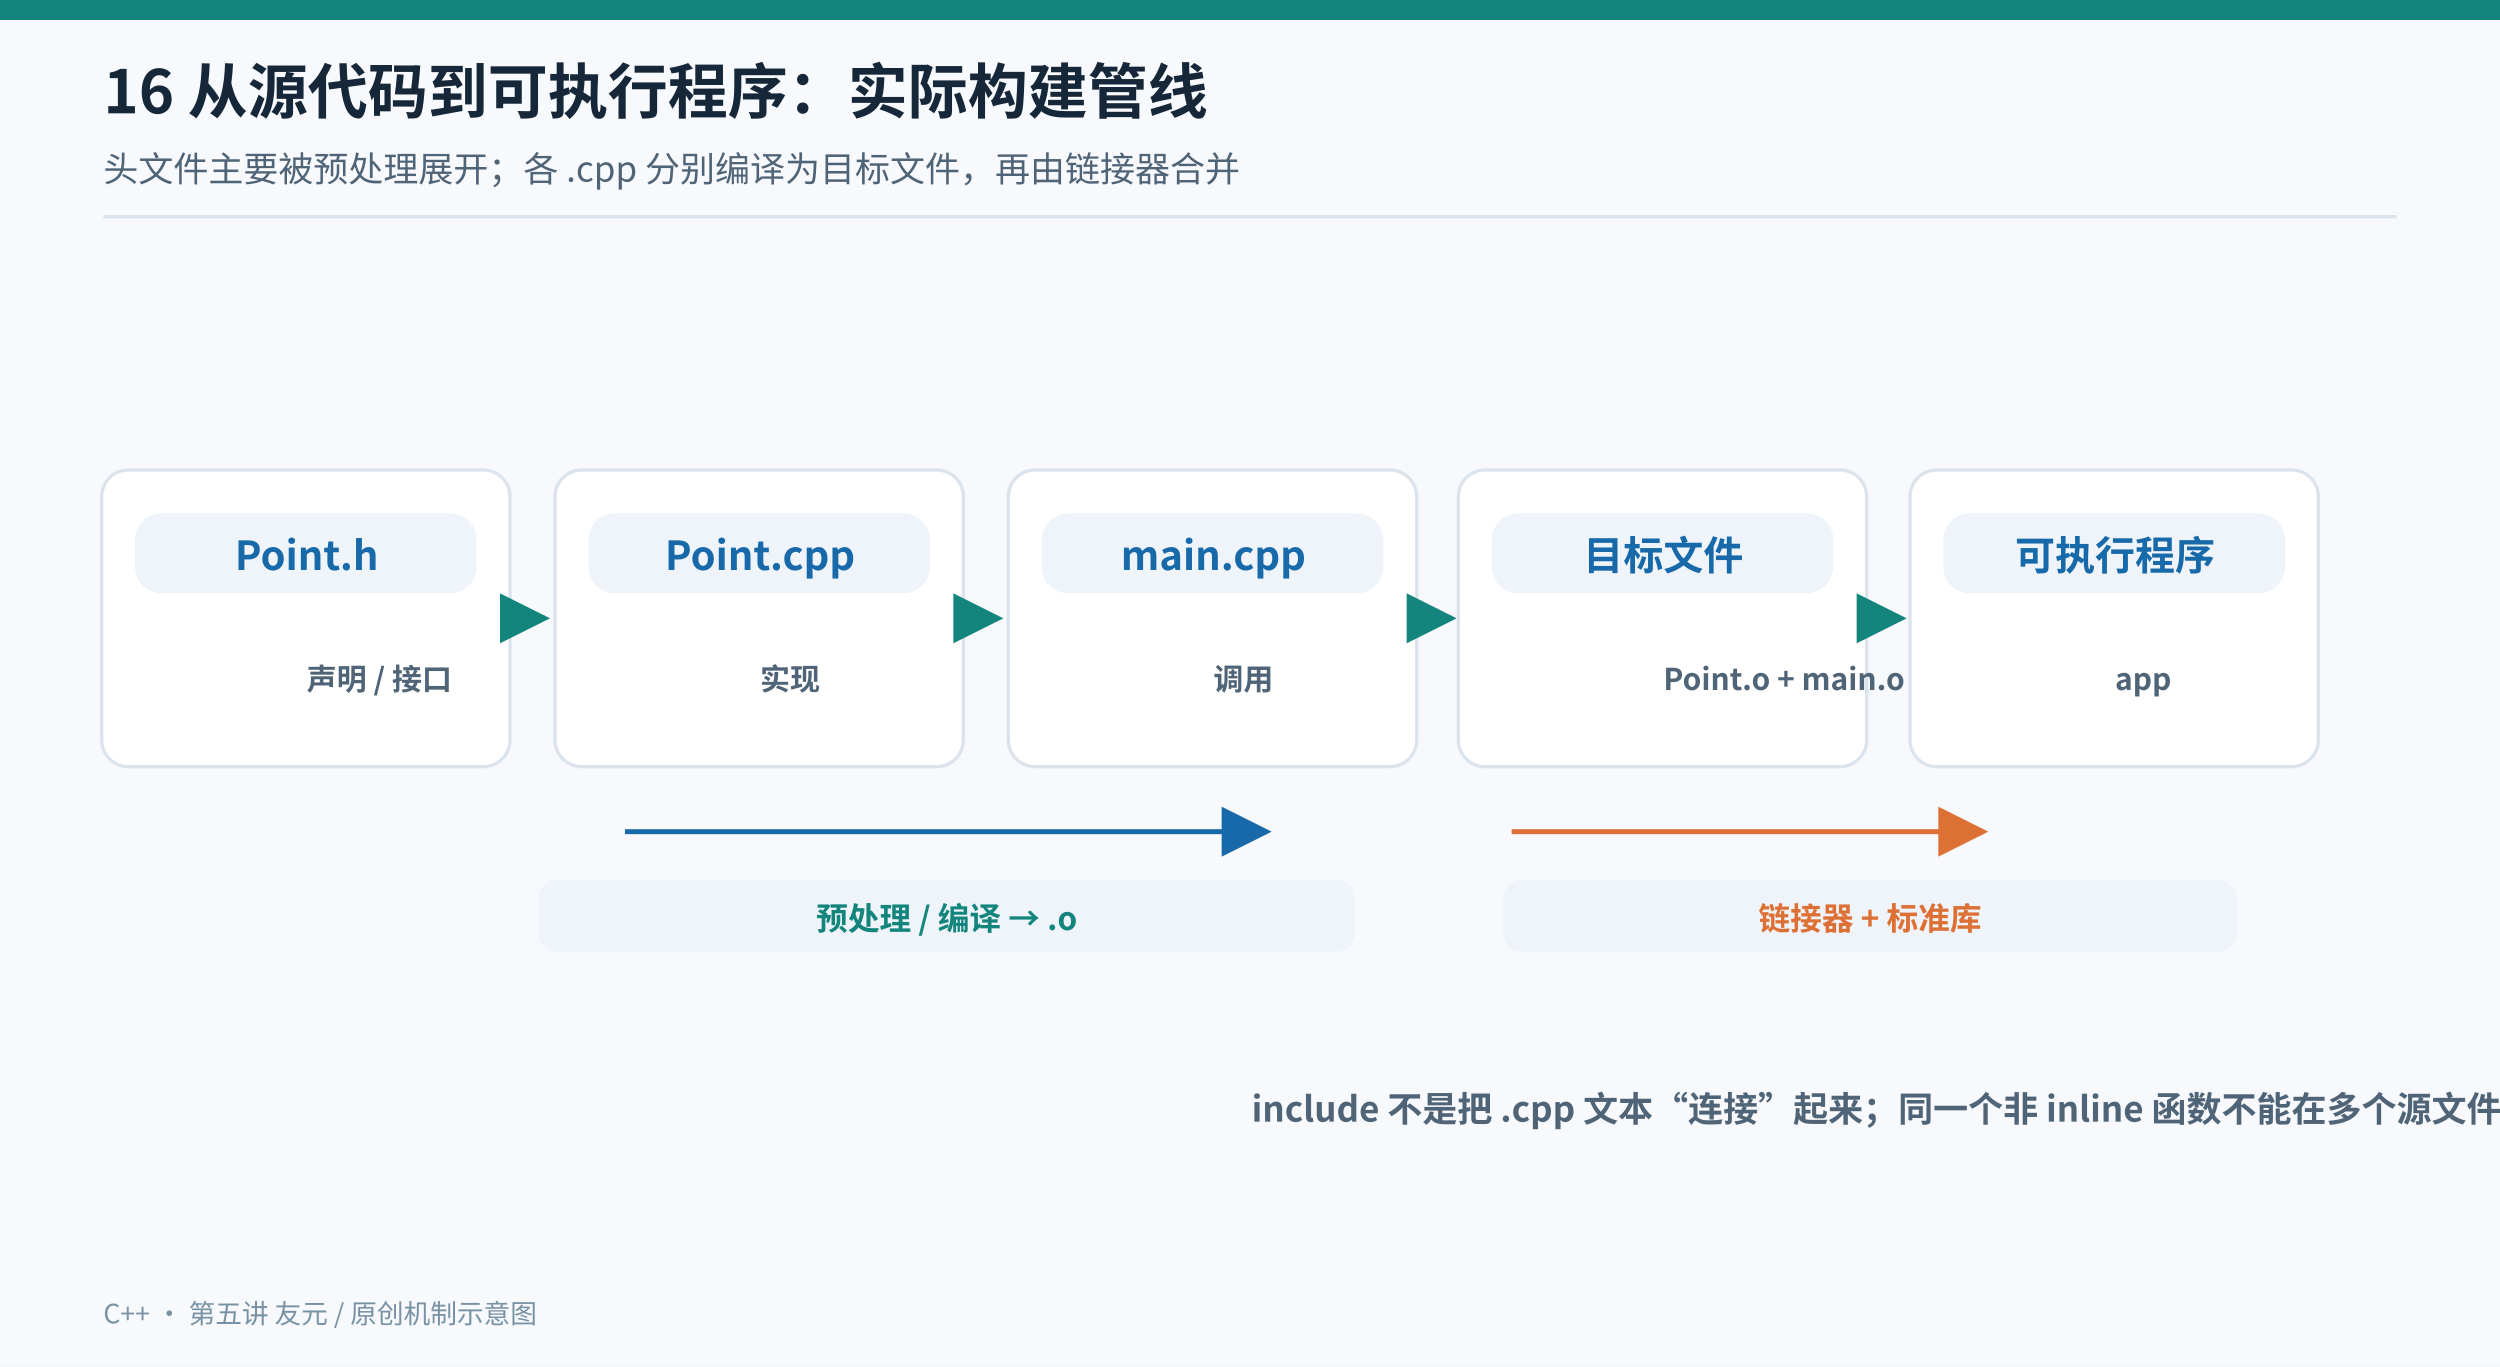
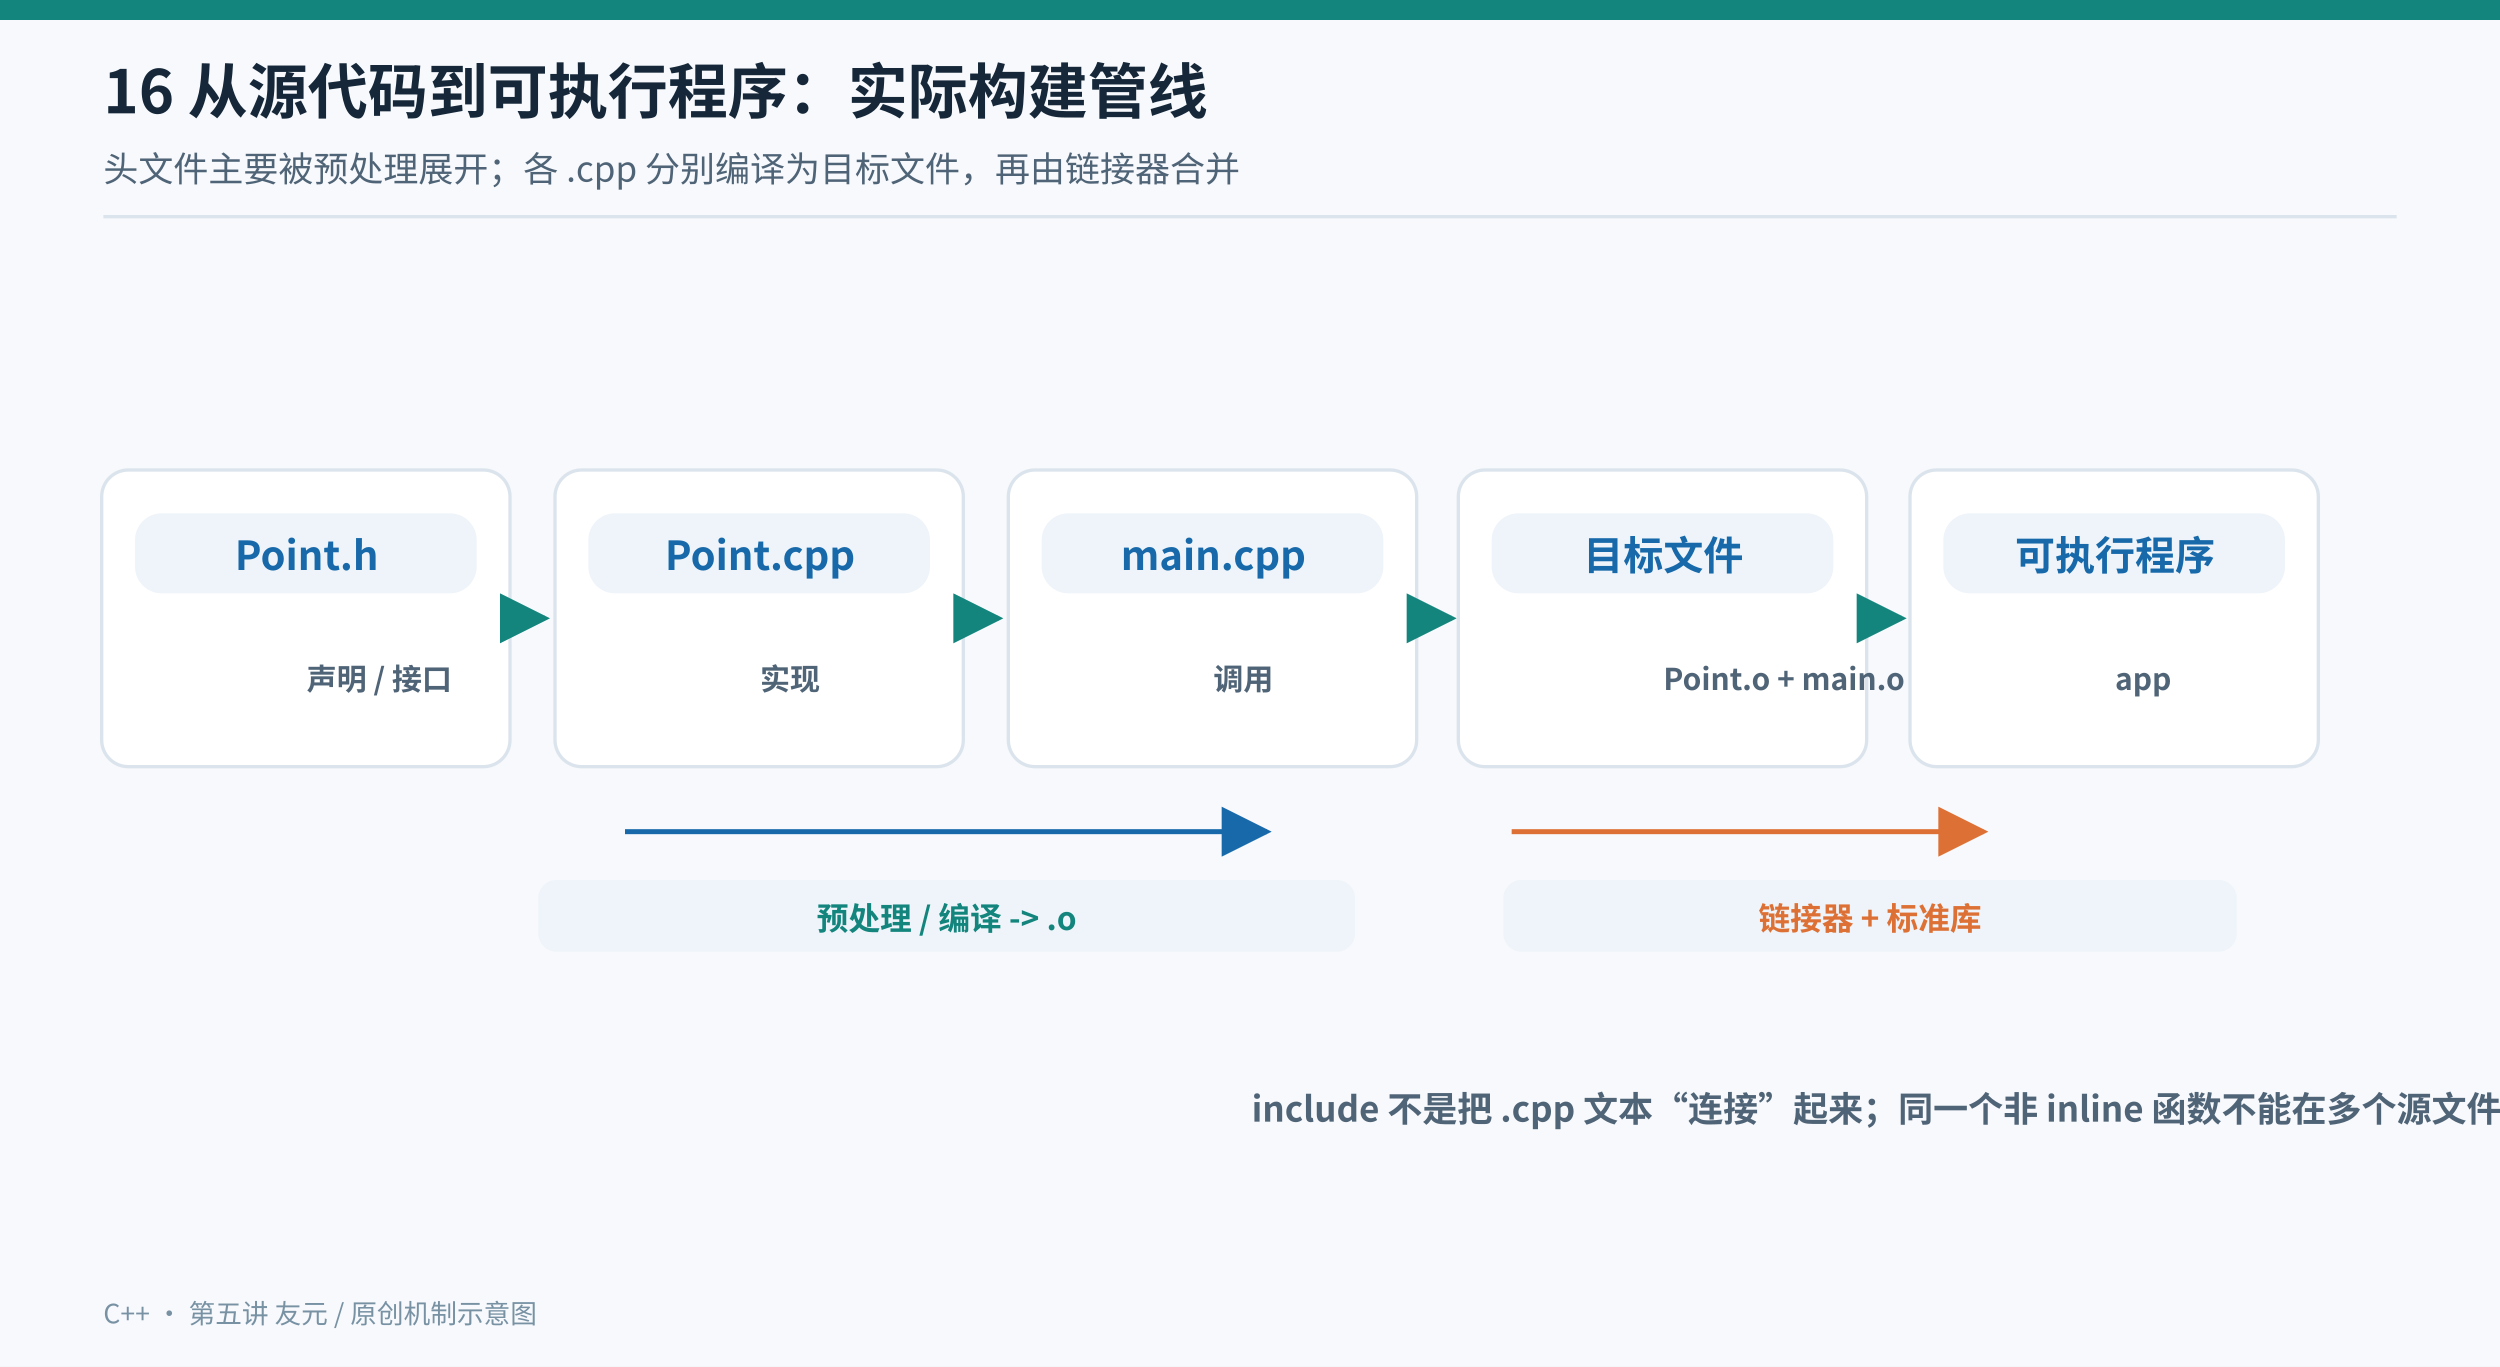
<svg xmlns="http://www.w3.org/2000/svg" baseProfile="full" height="820" version="1.1" viewBox="0 0 1500 820" width="1500">
  <defs>
    <marker id="arr-blue" markerHeight="10" markerWidth="10" orient="auto" refX="9" refY="5">
      <path d="M 0 0 L 10 5 L 0 10 Z" fill="#1769aa" />
    </marker>
    <marker id="arr-teal" markerHeight="10" markerWidth="10" orient="auto" refX="9" refY="5">
      <path d="M 0 0 L 10 5 L 0 10 Z" fill="#13857d" />
    </marker>
    <marker id="arr-red" markerHeight="10" markerWidth="10" orient="auto" refX="9" refY="5">
      <path d="M 0 0 L 10 5 L 0 10 Z" fill="#bf4f55" />
    </marker>
    <marker id="arr-orange" markerHeight="10" markerWidth="10" orient="auto" refX="9" refY="5">
      <path d="M 0 0 L 10 5 L 0 10 Z" fill="#dd7135" />
    </marker>
    <marker id="arr-gray" markerHeight="10" markerWidth="10" orient="auto" refX="9" refY="5">
      <path d="M 0 0 L 10 5 L 0 10 Z" fill="#506477" />
    </marker>
    <marker id="arr-purple" markerHeight="10" markerWidth="10" orient="auto" refX="9" refY="5">
      <path d="M 0 0 L 10 5 L 0 10 Z" fill="#7257af" />
    </marker>
  </defs>
  <rect fill="#f7f9fc" height="820" opacity="1" rx="0" ry="0" stroke="none" stroke-width="2" width="1500" x="0" y="0" />
  <rect fill="#13857d" height="12" opacity="1" rx="0" ry="0" stroke="none" stroke-width="2" width="1500" x="0" y="0" />
-   <text fill="#152738" font-family="Noto Sans CJK SC, sans-serif" font-size="36" font-weight="700" opacity="1" text-anchor="start" x="62" y="68">16  从源代码到可执行程序：实际构建管线</text>
-   <text fill="#506477" font-family="Noto Sans CJK SC, sans-serif" font-size="21" font-weight="400" opacity="1" text-anchor="start" x="62" y="109">头文件主要被预处理展开；各 .cpp 分别编译为目标文件，再由链接器合并</text>
+   <text fill="#152738" font-family="Noto Sans CJK SC, Noto Sans SC, SimHei, Microsoft YaHei, sans-serif" font-size="36" font-weight="700" opacity="1" text-anchor="start" x="62" y="68">16  从源代码到可执行程序：实际构建管线</text>
+   <text fill="#506477" font-family="Noto Sans CJK SC, Noto Sans SC, SimHei, Microsoft YaHei, sans-serif" font-size="21" font-weight="400" opacity="1" text-anchor="start" x="62" y="109">头文件主要被预处理展开；各 .cpp 分别编译为目标文件，再由链接器合并</text>
  <line stroke="#dbe4ec" stroke-width="2" x1="62" x2="1438" y1="130" y2="130" />
-   <text fill="#7892a4" font-family="Noto Sans CJK SC, sans-serif" font-size="16" font-weight="400" opacity="1" text-anchor="start" x="62" y="794">C++  ·  第五讲 友元   /   原创机制示意图</text>
+   <text fill="#7892a4" font-family="Noto Sans CJK SC, Noto Sans SC, SimHei, Microsoft YaHei, sans-serif" font-size="16" font-weight="400" opacity="1" text-anchor="start" x="62" y="794">C++  ·  第五讲 友元   /   原创机制示意图</text>
  <rect fill="#ffffff" height="178" opacity="1" rx="16" ry="16" stroke="#dbe4ec" stroke-width="2" width="245" x="61" y="282" />
  <rect fill="#eef4f9" height="48" opacity="1" rx="16" ry="16" stroke="none" width="205" x="81" y="308" />
-   <text fill="#1769aa" font-family="Noto Sans CJK SC, sans-serif" font-size="24" font-weight="700" opacity="1" text-anchor="middle" x="184" y="342">Point.h</text>
-   <text fill="#506477" font-family="Noto Sans CJK SC, sans-serif" font-size="18" font-weight="700" opacity="1" text-anchor="start" x="184" y="414">声明 / 接口</text>
+   <text fill="#1769aa" font-family="Noto Sans CJK SC, Noto Sans SC, SimHei, Microsoft YaHei, sans-serif" font-size="24" font-weight="700" opacity="1" text-anchor="middle" x="184" y="342">Point.h</text>
+   <text fill="#506477" font-family="Noto Sans CJK SC, Noto Sans SC, SimHei, Microsoft YaHei, sans-serif" font-size="18" font-weight="700" opacity="1" text-anchor="start" x="184" y="414">声明 / 接口</text>
  <path d="M307 371 L327 371" fill="none" marker-end="url(#arr-teal)" stroke="#13857d" stroke-width="3" />
  <rect fill="#ffffff" height="178" opacity="1" rx="16" ry="16" stroke="#dbe4ec" stroke-width="2" width="245" x="333" y="282" />
  <rect fill="#eef4f9" height="48" opacity="1" rx="16" ry="16" stroke="none" width="205" x="353" y="308" />
-   <text fill="#1769aa" font-family="Noto Sans CJK SC, sans-serif" font-size="24" font-weight="700" opacity="1" text-anchor="middle" x="456" y="342">Point.cpp</text>
-   <text fill="#506477" font-family="Noto Sans CJK SC, sans-serif" font-size="18" font-weight="700" opacity="1" text-anchor="start" x="456" y="414">实现</text>
+   <text fill="#1769aa" font-family="Noto Sans CJK SC, Noto Sans SC, SimHei, Microsoft YaHei, sans-serif" font-size="24" font-weight="700" opacity="1" text-anchor="middle" x="456" y="342">Point.cpp</text>
+   <text fill="#506477" font-family="Noto Sans CJK SC, Noto Sans SC, SimHei, Microsoft YaHei, sans-serif" font-size="18" font-weight="700" opacity="1" text-anchor="start" x="456" y="414">实现</text>
  <path d="M579 371 L599 371" fill="none" marker-end="url(#arr-teal)" stroke="#13857d" stroke-width="3" />
  <rect fill="#ffffff" height="178" opacity="1" rx="16" ry="16" stroke="#dbe4ec" stroke-width="2" width="245" x="605" y="282" />
  <rect fill="#eef4f9" height="48" opacity="1" rx="16" ry="16" stroke="none" width="205" x="625" y="308" />
-   <text fill="#1769aa" font-family="Noto Sans CJK SC, sans-serif" font-size="24" font-weight="700" opacity="1" text-anchor="middle" x="728" y="342">main.cpp</text>
-   <text fill="#506477" font-family="Noto Sans CJK SC, sans-serif" font-size="18" font-weight="700" opacity="1" text-anchor="start" x="728" y="414">调用</text>
+   <text fill="#1769aa" font-family="Noto Sans CJK SC, Noto Sans SC, SimHei, Microsoft YaHei, sans-serif" font-size="24" font-weight="700" opacity="1" text-anchor="middle" x="728" y="342">main.cpp</text>
+   <text fill="#506477" font-family="Noto Sans CJK SC, Noto Sans SC, SimHei, Microsoft YaHei, sans-serif" font-size="18" font-weight="700" opacity="1" text-anchor="start" x="728" y="414">调用</text>
  <path d="M851 371 L871 371" fill="none" marker-end="url(#arr-teal)" stroke="#13857d" stroke-width="3" />
  <rect fill="#ffffff" height="178" opacity="1" rx="16" ry="16" stroke="#dbe4ec" stroke-width="2" width="245" x="875" y="282" />
  <rect fill="#eef4f9" height="48" opacity="1" rx="16" ry="16" stroke="none" width="205" x="895" y="308" />
-   <text fill="#1769aa" font-family="Noto Sans CJK SC, sans-serif" font-size="24" font-weight="700" opacity="1" text-anchor="middle" x="998" y="342">目标文件</text>
-   <text fill="#506477" font-family="Noto Sans CJK SC, sans-serif" font-size="18" font-weight="700" opacity="1" text-anchor="start" x="998" y="414">Point.o + main.o</text>
+   <text fill="#1769aa" font-family="Noto Sans CJK SC, Noto Sans SC, SimHei, Microsoft YaHei, sans-serif" font-size="24" font-weight="700" opacity="1" text-anchor="middle" x="998" y="342">目标文件</text>
+   <text fill="#506477" font-family="Noto Sans CJK SC, Noto Sans SC, SimHei, Microsoft YaHei, sans-serif" font-size="18" font-weight="700" opacity="1" text-anchor="start" x="998" y="414">Point.o + main.o</text>
  <path d="M1121 371 L1141 371" fill="none" marker-end="url(#arr-teal)" stroke="#13857d" stroke-width="3" />
  <rect fill="#ffffff" height="178" opacity="1" rx="16" ry="16" stroke="#dbe4ec" stroke-width="2" width="245" x="1146" y="282" />
  <rect fill="#eef4f9" height="48" opacity="1" rx="16" ry="16" stroke="none" width="205" x="1166" y="308" />
-   <text fill="#1769aa" font-family="Noto Sans CJK SC, sans-serif" font-size="24" font-weight="700" opacity="1" text-anchor="middle" x="1269" y="342">可执行程序</text>
-   <text fill="#506477" font-family="Noto Sans CJK SC, sans-serif" font-size="18" font-weight="700" opacity="1" text-anchor="start" x="1269" y="414">app</text>
+   <text fill="#1769aa" font-family="Noto Sans CJK SC, Noto Sans SC, SimHei, Microsoft YaHei, sans-serif" font-size="24" font-weight="700" opacity="1" text-anchor="middle" x="1269" y="342">可执行程序</text>
+   <text fill="#506477" font-family="Noto Sans CJK SC, Noto Sans SC, SimHei, Microsoft YaHei, sans-serif" font-size="18" font-weight="700" opacity="1" text-anchor="start" x="1269" y="414">app</text>
  <rect fill="#eef4f9" height="43" opacity="1" rx="11" ry="11" stroke="none" width="490" x="323" y="528" />
-   <text fill="#13857d" font-family="Noto Sans CJK SC, sans-serif" font-size="19" font-weight="700" opacity="1" text-anchor="middle" x="568.0" y="558">预处理 / 编译  →  .o</text>
+   <text fill="#13857d" font-family="Noto Sans CJK SC, Noto Sans SC, SimHei, Microsoft YaHei, sans-serif" font-size="19" font-weight="700" opacity="1" text-anchor="middle" x="568.0" y="558">预处理 / 编译   -&gt;   .o</text>
  <rect fill="#eef4f9" height="43" opacity="1" rx="11" ry="11" stroke="none" width="440" x="902" y="528" />
-   <text fill="#dd7135" font-family="Noto Sans CJK SC, sans-serif" font-size="19" font-weight="700" opacity="1" text-anchor="middle" x="1122.0" y="558">链接器 + 标准库</text>
+   <text fill="#dd7135" font-family="Noto Sans CJK SC, Noto Sans SC, SimHei, Microsoft YaHei, sans-serif" font-size="19" font-weight="700" opacity="1" text-anchor="middle" x="1122.0" y="558">链接器 + 标准库</text>
  <path d="M375 499 L760 499" fill="none" marker-end="url(#arr-blue)" stroke="#1769aa" stroke-width="3" />
  <path d="M907 499 L1190 499" fill="none" marker-end="url(#arr-orange)" stroke="#dd7135" stroke-width="3" />
-   <text fill="#506477" font-family="Noto Sans CJK SC, sans-serif" font-size="21" font-weight="700" opacity="1" text-anchor="start" x="751" y="673">include 不是把 .cpp 文本“连接”起来；同一个非 inline 函数不能在多个源文件中重复定义</text>
+   <text fill="#506477" font-family="Noto Sans CJK SC, Noto Sans SC, SimHei, Microsoft YaHei, sans-serif" font-size="21" font-weight="700" opacity="1" text-anchor="start" x="751" y="673">include 不是把 .cpp 文本“连接”起来；同一个非 inline 函数不能在多个源文件中重复定义</text>
</svg>
